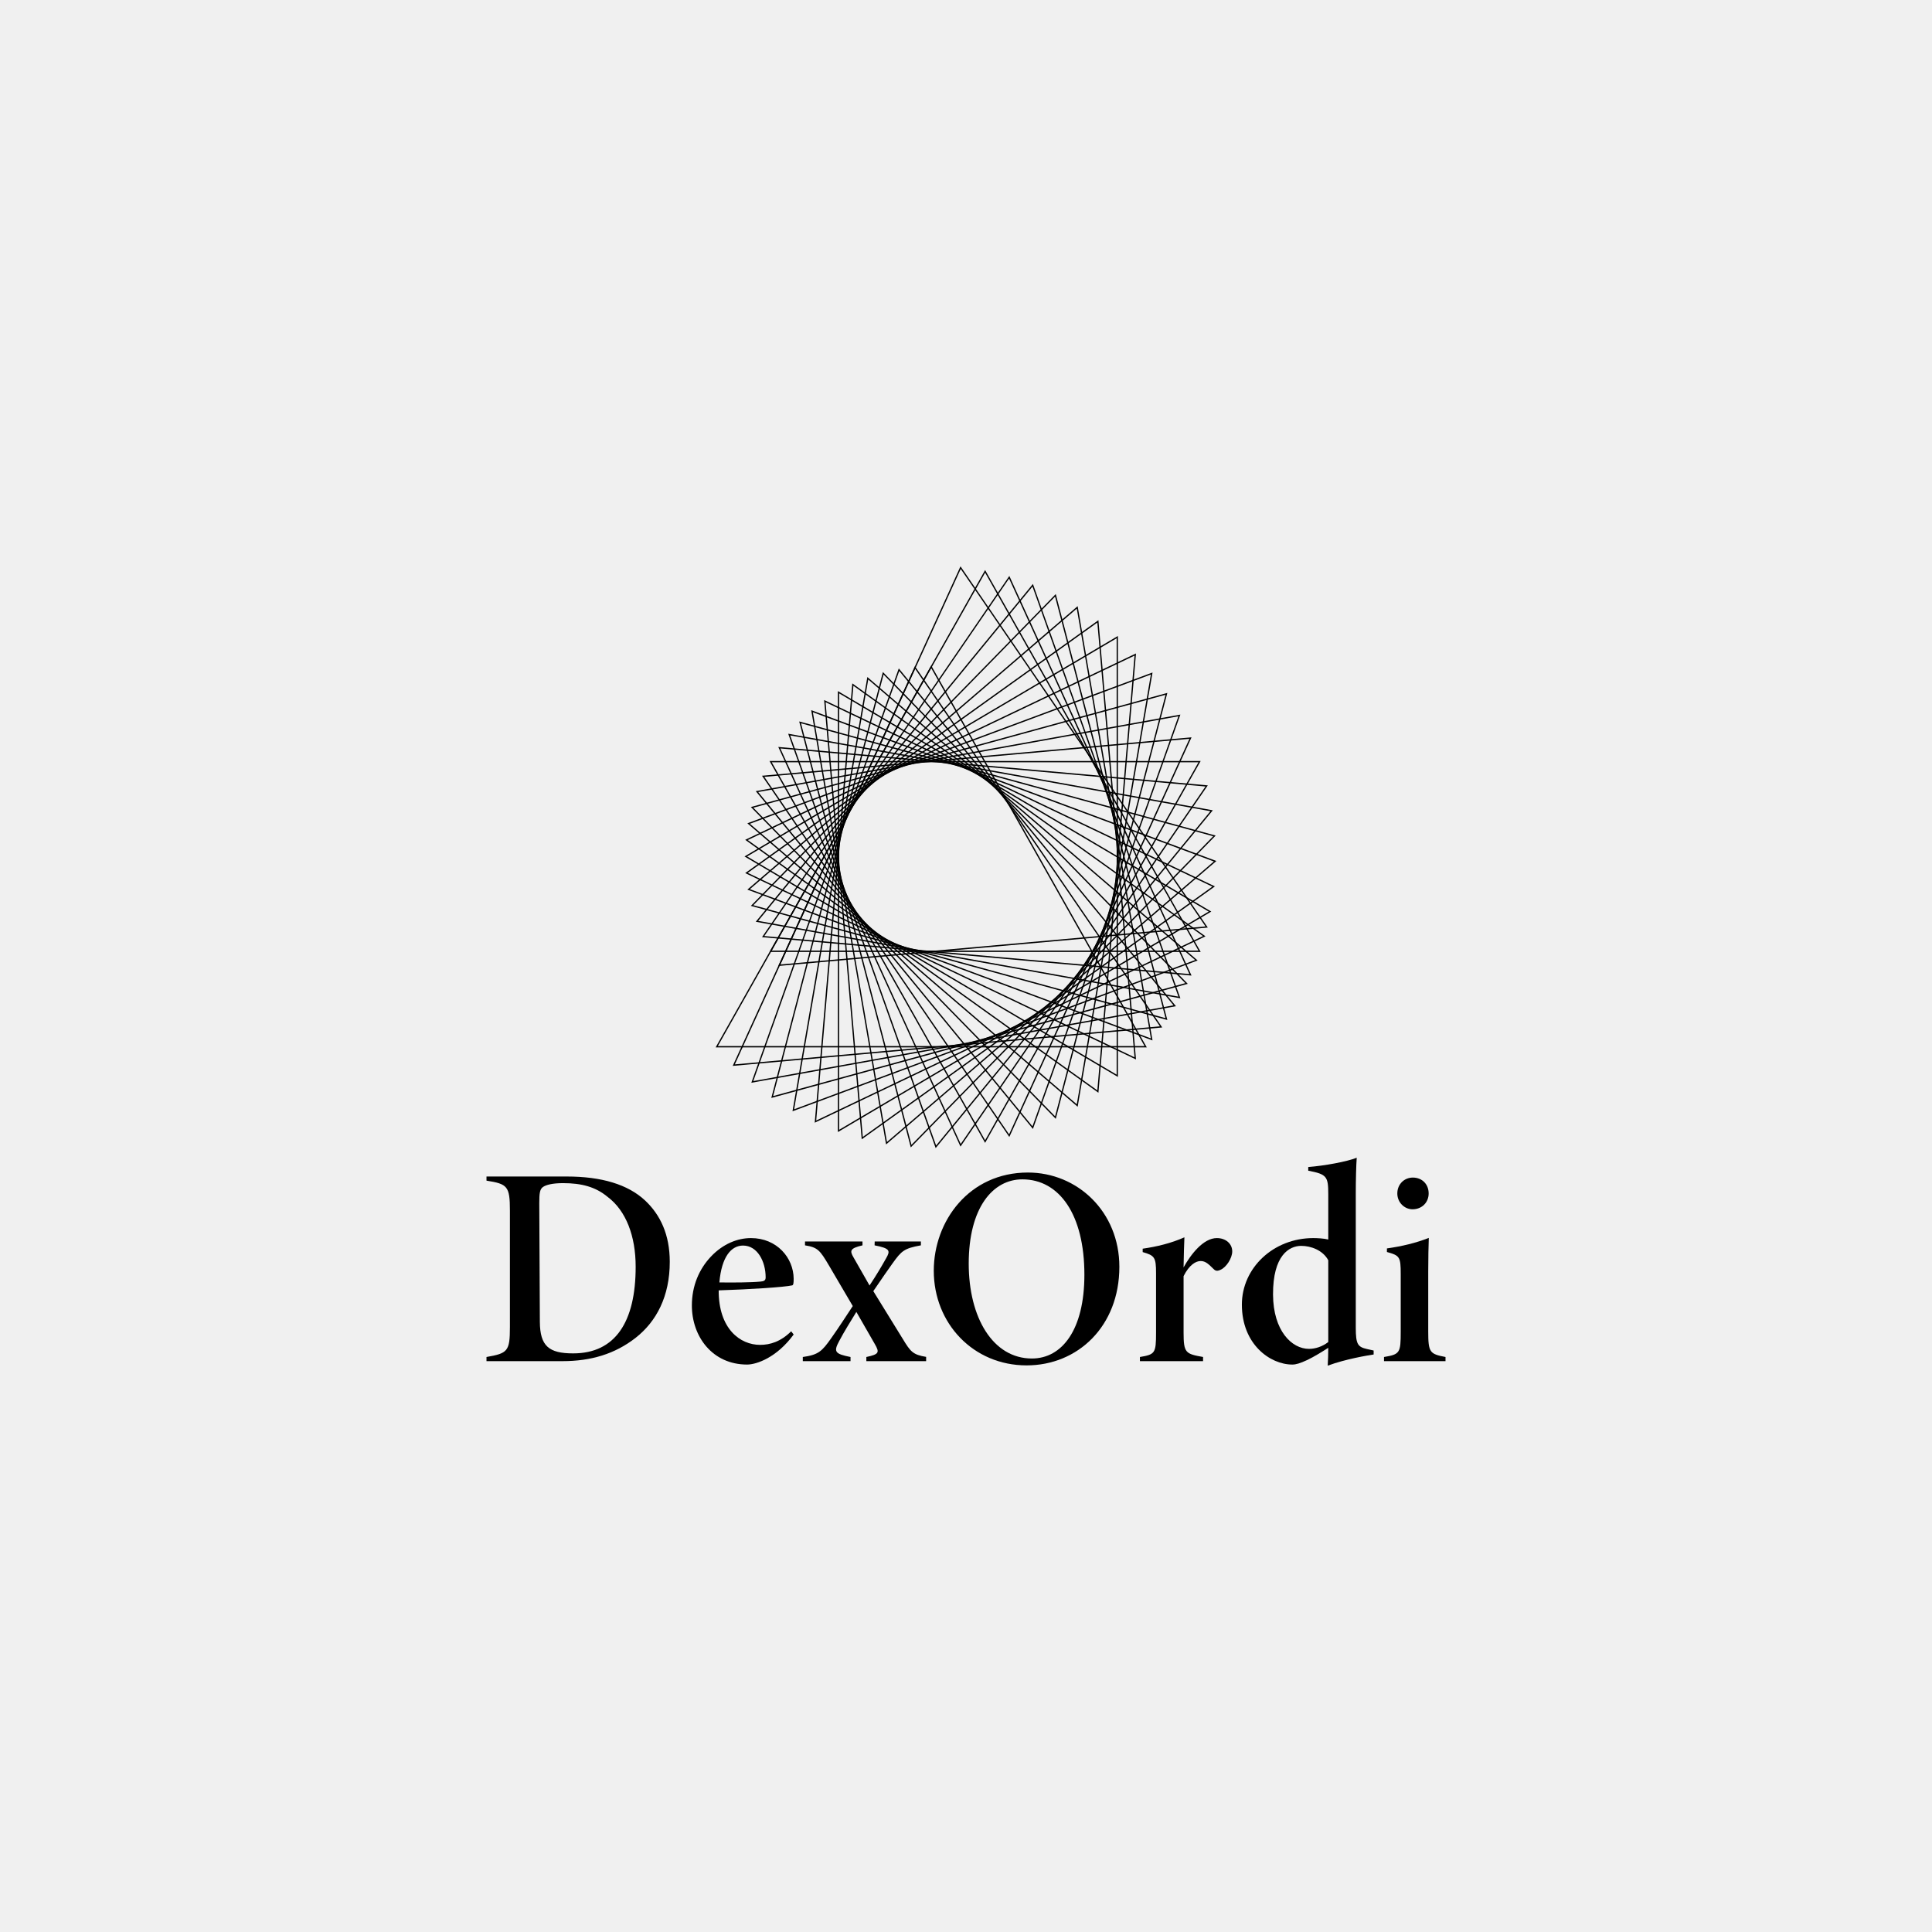
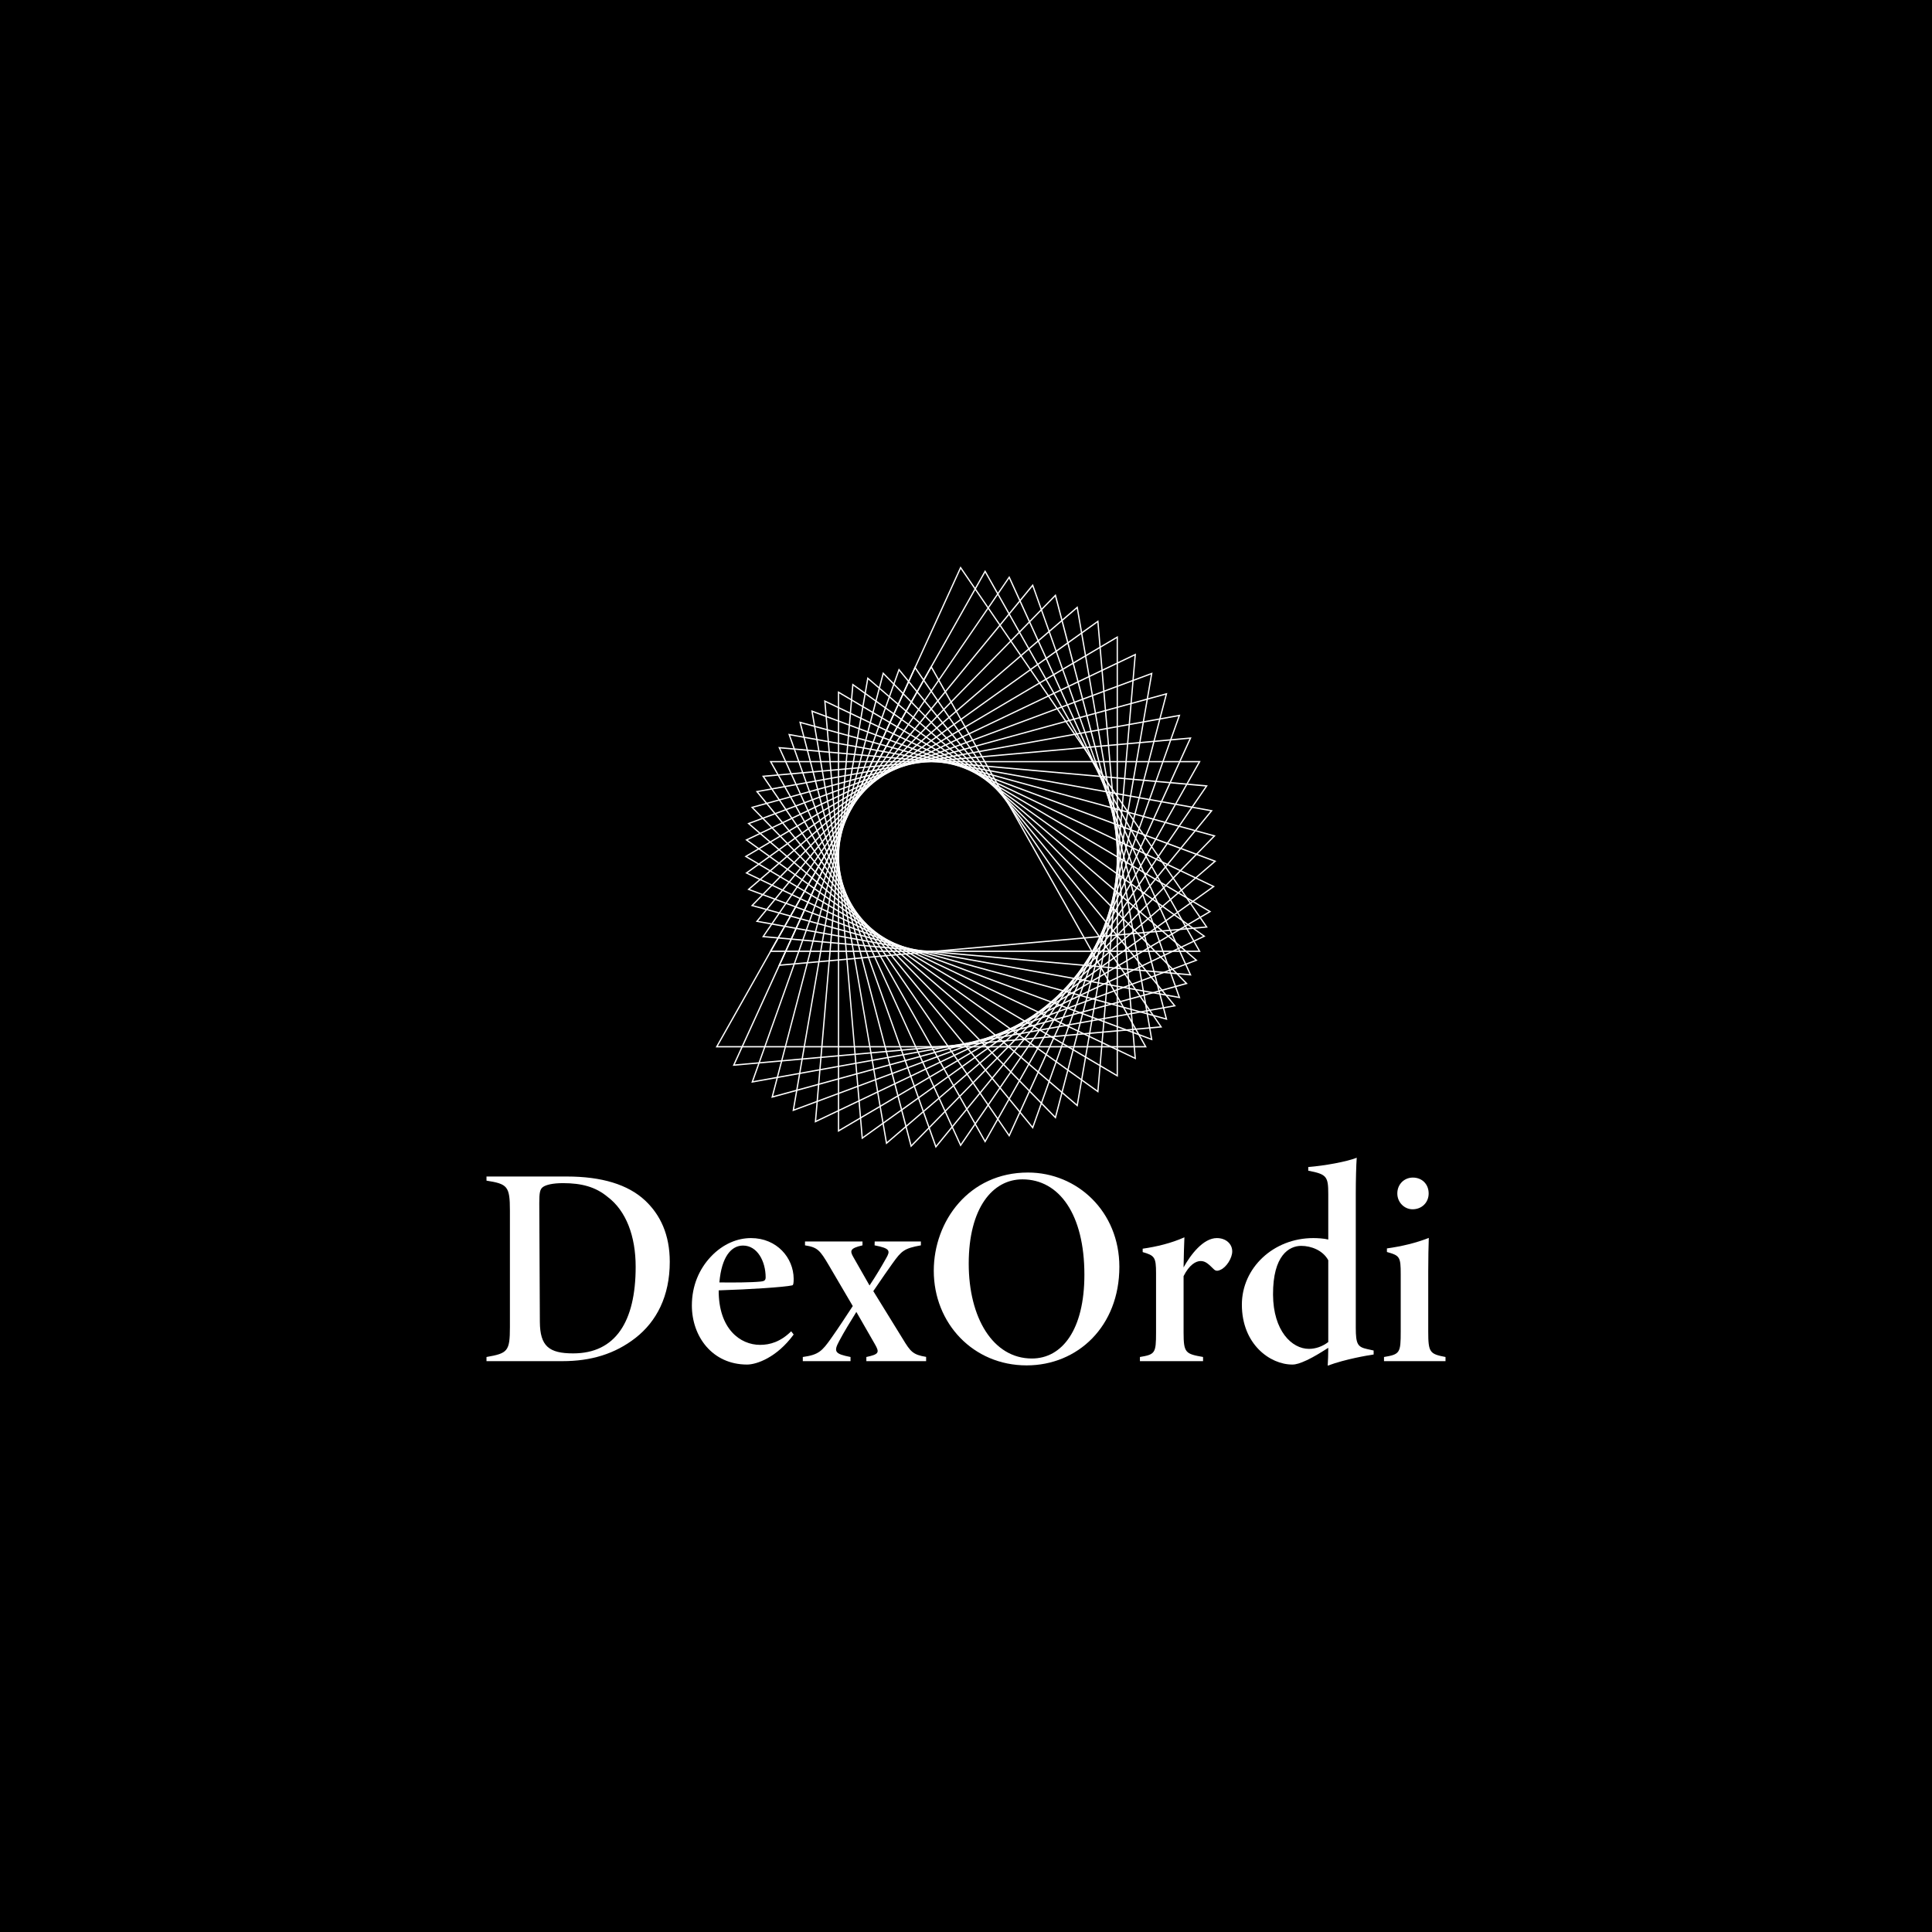
<svg xmlns="http://www.w3.org/2000/svg" version="1.1" id="Layer_1" x="0px" y="0px" viewBox="0 0 1000 1000" style="enable-background:new 0 0 1000 1000;" xml:space="preserve">
  <style type="text/css">
	.st0{fill:#FFFFFF;}
</style>
+   <rect width="1004.79" height="1004.79" />
  <g>
    <g>
      <g>
-         <path d="M293.36,608.96c18.05,0,31.66,4.12,40.53,12.4c7.93,7.45,12.78,17.71,12.78,31.76c0,17.84-6.87,30.88-17.7,39.36     c-10.69,8.34-23.13,12.05-37.82,12.05h-39.34v-2.15c10.95-1.92,12.12-2.9,12.12-15.47v-60.29c0-12.67-1.27-13.81-12.12-15.52     v-2.15H293.36z M279.43,684.23c0.1,12.52,4.69,16.28,17.23,16.28c21.8,0,32.36-16.25,32.36-44.84c0-15.82-4.93-28.98-14.55-36.19     c-6.19-5.15-13.44-7.09-23.05-7.09c-5.37,0-8.73,0.87-10.31,1.95c-1.68,1.12-1.98,3.16-1.98,8.42L279.43,684.23z" />
-         <path d="M410.8,690.74c-8.72,11.93-19.22,15.55-24.1,15.55c-18.02,0-28.59-14.55-28.59-30.58c0-10.22,3.8-18.89,9.87-25.31     c6.31-6.65,13.81-9.57,20.72-9.57c13.45,0,22.01,10.25,22.1,20.99c0,2.3-0.15,3.34-0.74,3.48c-4.04,0.93-22.19,2.1-38.07,2.59     c-0.06,19.99,11.16,28.21,21.41,28.21c5.14,0,10.59-1.58,16.12-7.02L410.8,690.74z M384.59,644.7c-6.06,0-11.09,5.73-12.24,19.08     c6.91,0.1,16.45,0.05,21.3-0.44c1.69-0.15,2.65-0.5,2.65-2.16C396.3,652.92,392.04,644.7,384.59,644.7z" />
-         <path d="M448.42,704.53v-2.15c6.66-1.42,6.88-2.35,4.39-6.69l-9.56-16.64c-3.23,5.29-6.15,9.89-8.89,15.08     c-3.01,5.56-2.21,6.64,5.87,8.25v2.15h-24.7v-2.15c8.12-1.14,9.92-2.94,14.72-9.76c3.94-5.57,7.32-10.81,11.14-16.61     l-12.34-21.03c-4.62-7.81-5.79-9.36-12.38-10.39v-2h29.75v2c-6.41,1.52-6.67,2.73-4.7,6.13l8.35,14.64     c3.52-5.28,6.18-9.81,8.54-14c2.3-3.97,2.21-5.2-5.92-6.77l0.05-2h23.91v2c-8.69,1.57-10.01,2.84-14.66,9.31     c-1.96,2.75-5.7,8.06-9.97,14.39l15.25,24.72c4.01,6.62,5.23,8.18,12.09,9.31v2.2H448.42z" />
-         <path d="M532.06,606.9c25.56,0,47.32,20.23,47.32,48.8c0,30.78-21.51,51.02-48.02,51.02c-27.6,0-48.04-21.74-48.04-48.99     C483.32,632.08,501.55,606.9,532.06,606.9z M529.17,610.43c-15.33,0-27.76,14.72-27.76,43.62c0,27.95,12.51,49.11,32.7,49.11     c15.63,0,27.17-14.9,27.17-43.37C561.29,628.7,548.34,610.43,529.17,610.43z" />
-         <path d="M622.69,704.53h-32.67v-2.15c7.86-1.32,8.35-1.96,8.35-12.69v-30.7c0-8.26-0.76-9.14-6.92-10.91v-1.76     c7.28-1.04,14.78-2.85,21.6-5.89c-0.15,2.46-0.34,10.25-0.44,15.59c3.62-6.56,10.17-15.19,17.22-15.19     c4.65,0,7.97,2.94,7.97,6.88c0,3.51-3.05,8.26-6.06,9.53c-1.76,0.84-2.65,0.55-3.57-0.38c-2.49-2.4-4.07-4.15-6.71-4.15     c-2.46,0-5.87,1.9-8.84,7.81v29.16c0,10.63,1.02,11.08,10.08,12.69V704.53z" />
-         <path d="M710.99,701.09c-2.95,0.44-14.37,2.3-23.77,5.77c0.15-2.09,0.29-6.38,0.29-9.23c-3.15,2.02-7.28,4.58-10.78,6.26     c-3.92,1.81-5.94,2.4-7.84,2.4c-11.5,0-26.1-10.5-26.1-31.01c0-19.02,16.33-34.45,36.96-34.45c1.93,0,5.48,0.15,7.76,0.75V618.2     c0-9.27-0.74-10.41-10.36-12.25v-1.9c8.52-0.68,19.85-2.74,25.09-4.8c-0.29,3.76-0.49,11.78-0.49,18.28v69.69     c0,8.59,1.03,9.98,5.89,11.06l3.35,0.74V701.09z M687.51,652.3c-2.81-5.19-8.95-7.44-13.99-7.44c-6.23,0-14.69,4.85-14.6,25.24     c0.1,18.75,9.73,28.07,18.58,28.07c3.44,0,6.95-1.2,10.01-3.53V652.3z" />
-         <path d="M716.36,704.53v-2.15c8.25-1.37,8.65-2.11,8.65-13.17v-29.65c0-9.04-0.49-9.68-7.14-11.53v-1.85     c7.7-1.08,15.12-2.84,21.67-5.45c-0.15,3.04-0.29,11.52-0.29,17.56v30.87c0,10.88,0.79,11.66,8.94,13.22v2.15H716.36z      M731.14,625.92c-4.23,0-7.89-3.56-7.89-8.18c0-4.87,3.66-8.23,8.04-8.23c4.72,0,8.18,3.36,8.18,8.23     C739.47,622.36,736,625.92,731.14,625.92z" />
+         <path class="st0" d="M293.36,608.96c18.05,0,31.66,4.12,40.53,12.4c7.93,7.45,12.78,17.71,12.78,31.76     c0,17.84-6.87,30.88-17.7,39.36c-10.69,8.34-23.13,12.05-37.82,12.05h-39.34v-2.15c10.95-1.92,12.12-2.9,12.12-15.47v-60.29     c0-12.67-1.27-13.81-12.12-15.52v-2.15H293.36z M279.43,684.23c0.1,12.52,4.69,16.28,17.23,16.28c21.8,0,32.36-16.25,32.36-44.84     c0-15.82-4.93-28.98-14.55-36.19c-6.19-5.15-13.44-7.09-23.05-7.09c-5.37,0-8.73,0.87-10.31,1.95c-1.68,1.12-1.98,3.16-1.98,8.42     L279.43,684.23z" />
+         <path class="st0" d="M410.8,690.74c-8.72,11.93-19.22,15.55-24.1,15.55c-18.02,0-28.59-14.55-28.59-30.58     c0-10.22,3.8-18.89,9.87-25.31c6.31-6.65,13.81-9.57,20.72-9.57c13.45,0,22.01,10.25,22.1,20.99c0,2.3-0.15,3.34-0.74,3.48     c-4.04,0.93-22.19,2.1-38.07,2.59c-0.06,19.99,11.16,28.21,21.41,28.21c5.14,0,10.59-1.58,16.12-7.02L410.8,690.74z      M384.59,644.7c-6.06,0-11.09,5.73-12.24,19.08c6.91,0.1,16.45,0.05,21.3-0.44c1.69-0.15,2.65-0.5,2.65-2.16     C396.3,652.92,392.04,644.7,384.59,644.7z" />
+         <path class="st0" d="M448.42,704.53v-2.15c6.66-1.42,6.88-2.35,4.39-6.69l-9.56-16.64c-3.23,5.29-6.15,9.89-8.89,15.08     c-3.01,5.56-2.21,6.64,5.87,8.25v2.15h-24.7v-2.15c8.12-1.14,9.92-2.94,14.72-9.76c3.94-5.57,7.32-10.81,11.14-16.61     l-12.34-21.03c-4.62-7.81-5.79-9.36-12.38-10.39v-2h29.75v2c-6.41,1.52-6.67,2.73-4.7,6.13l8.35,14.64     c3.52-5.28,6.18-9.81,8.54-14c2.3-3.97,2.21-5.2-5.92-6.77l0.05-2h23.91v2c-8.69,1.57-10.01,2.84-14.66,9.31     c-1.96,2.75-5.7,8.06-9.97,14.39l15.25,24.72c4.01,6.62,5.23,8.18,12.09,9.31v2.2H448.42z" />
+         <path class="st0" d="M532.06,606.9c25.56,0,47.32,20.23,47.32,48.8c0,30.78-21.51,51.02-48.02,51.02     c-27.6,0-48.04-21.74-48.04-48.99C483.32,632.08,501.55,606.9,532.06,606.9z M529.17,610.43c-15.33,0-27.76,14.72-27.76,43.62     c0,27.95,12.51,49.11,32.7,49.11c15.63,0,27.17-14.9,27.17-43.37C561.29,628.7,548.34,610.43,529.17,610.43z" />
+         <path class="st0" d="M622.69,704.53h-32.67v-2.15c7.86-1.32,8.35-1.96,8.35-12.69v-30.7c0-8.26-0.76-9.14-6.92-10.91v-1.76     c7.28-1.04,14.78-2.85,21.6-5.89c-0.15,2.46-0.34,10.25-0.44,15.59c3.62-6.56,10.17-15.19,17.22-15.19     c4.65,0,7.97,2.94,7.97,6.88c0,3.51-3.05,8.26-6.06,9.53c-1.76,0.84-2.65,0.55-3.57-0.38c-2.49-2.4-4.07-4.15-6.71-4.15     c-2.46,0-5.87,1.9-8.84,7.81v29.16c0,10.63,1.02,11.08,10.08,12.69V704.53z" />
+         <path class="st0" d="M710.99,701.09c-2.95,0.44-14.37,2.3-23.77,5.77c0.15-2.09,0.29-6.38,0.29-9.23     c-3.15,2.02-7.28,4.58-10.78,6.26c-3.92,1.81-5.94,2.4-7.84,2.4c-11.5,0-26.1-10.5-26.1-31.01c0-19.02,16.33-34.45,36.96-34.45     c1.93,0,5.48,0.15,7.76,0.75V618.2c0-9.27-0.74-10.41-10.36-12.25v-1.9c8.52-0.68,19.85-2.74,25.09-4.8     c-0.29,3.76-0.49,11.78-0.49,18.28v69.69c0,8.59,1.03,9.98,5.89,11.06l3.35,0.74V701.09z M687.51,652.3     c-2.81-5.19-8.95-7.44-13.99-7.44c-6.23,0-14.69,4.85-14.6,25.24c0.1,18.75,9.73,28.07,18.58,28.07c3.44,0,6.95-1.2,10.01-3.53     V652.3z" />
+         <path class="st0" d="M716.36,704.53v-2.15c8.25-1.37,8.65-2.11,8.65-13.17v-29.65c0-9.04-0.49-9.68-7.14-11.53v-1.85     c7.7-1.08,15.12-2.84,21.67-5.45c-0.15,3.04-0.29,11.52-0.29,17.56v30.87c0,10.88,0.79,11.66,8.94,13.22v2.15H716.36z      M731.14,625.92c-4.23,0-7.89-3.56-7.89-8.18c0-4.87,3.66-8.23,8.04-8.23c4.72,0,8.18,3.36,8.18,8.23     C739.47,622.36,736,625.92,731.14,625.92z" />
      </g>
      <g>
        <g>
          <g>
-             <path d="M402.83,499.99l94.32-206.85l0.33,0.48l127.68,186.48l-0.57,0.05L402.83,499.99z M497.27,294.49l-93.34,204.72       l220.03-19.69L497.27,294.49z" />
+             <path class="st0" d="M402.83,499.99l94.32-206.85l0.33,0.48l127.68,186.48l-0.57,0.05L402.83,499.99z M497.27,294.49       l-93.34,204.72l220.03-19.69L497.27,294.49z" />
          </g>
        </g>
        <g>
          <g>
-             <path d="M621.48,492.72H398.3l111.59-197.66L621.48,492.72z M399.46,492.03h220.87L509.89,296.42L399.46,492.03z" />
+             <path class="st0" d="M621.48,492.72H398.3l111.59-197.66L621.48,492.72z M399.46,492.03h220.87L509.89,296.42L399.46,492.03z" />
          </g>
        </g>
        <g>
          <g>
-             <path d="M616.74,504.96l-0.57-0.05l-221.75-19.84l128.01-186.96L616.74,504.96z M395.62,484.49l220.03,19.69L522.3,299.46       L395.62,484.49z" />
+             <path class="st0" d="M616.74,504.96l-0.57-0.05l-221.75-19.84l128.01-186.96L616.74,504.96z M395.62,484.49l220.03,19.69       L522.3,299.46L395.62,484.49z" />
          </g>
        </g>
        <g>
          <g>
-             <path d="M610.97,516.73L391.18,477.1l0.37-0.45l143.08-174.39l0.2,0.55L610.97,516.73z M392.44,476.64l217.51,39.22       L534.41,303.6L392.44,476.64z" />
+             <path class="st0" d="M610.97,516.73L391.18,477.1l0.37-0.45l143.08-174.39l0.2,0.55L610.97,516.73z M392.44,476.64       l217.51,39.22L534.41,303.6L392.44,476.64z" />
          </g>
        </g>
        <g>
          <g>
-             <path d="M604.22,527.95l-215.57-59.07l157.81-161.39L604.22,527.95z M389.93,468.53l213.34,58.46l-57.17-218.18L389.93,468.53z       " />
+             <path class="st0" d="M604.22,527.95l-215.57-59.07l157.81-161.39L604.22,527.95z M389.93,468.53l213.34,58.46l-57.17-218.18       L389.93,468.53z" />
          </g>
        </g>
        <g>
          <g>
-             <path d="M596.54,538.52l-0.54-0.2l-209.17-77.86l170.96-146.71L596.54,538.52z M388.14,460.23l207.55,77.25l-38.35-222.45       L388.14,460.23z" />
+             <path class="st0" d="M596.54,538.52l-0.54-0.2l-209.17-77.86l170.96-146.71L596.54,538.52z M388.14,460.23l207.55,77.25       l-38.35-222.45L388.14,460.23z" />
          </g>
        </g>
        <g>
          <g>
-             <path d="M587.99,548.37l-202.27-96.46L568.54,321l0.05,0.59L587.99,548.37z M387.05,451.8l200.18,95.46l-19.25-225.02       L387.05,451.8z" />
+             <path class="st0" d="M587.99,548.37l-202.27-96.46L568.54,321l0.05,0.59L587.99,548.37z M387.05,451.8l200.18,95.46       l-19.25-225.02L387.05,451.8z" />
          </g>
        </g>
        <g>
          <g>
-             <path d="M578.63,557.42L385.36,443.3l193.27-114.12V557.42z M386.69,443.3l191.28,112.94V330.36L386.69,443.3z" />
+             <path class="st0" d="M578.63,557.42L385.36,443.3l193.27-114.12V557.42z M386.69,443.3l191.28,112.94V330.36L386.69,443.3z" />
          </g>
        </g>
        <g>
          <g>
-             <path d="M568.54,565.6L385.72,434.69l202.27-96.46l-0.05,0.59L568.54,565.6z M387.05,434.81l180.93,129.56l19.25-225.02       L387.05,434.81z" />
+             <path class="st0" d="M568.54,565.6L385.72,434.69l202.27-96.46l-0.05,0.59L568.54,565.6z M387.05,434.81l180.93,129.56       l19.25-225.02L387.05,434.81z" />
          </g>
        </g>
        <g>
          <g>
-             <path d="M557.79,572.85l-0.44-0.38L386.83,426.14l209.72-78.06L557.79,572.85z M388.14,426.38l169.2,145.19l38.35-222.45       L388.14,426.38z" />
+             <path class="st0" d="M557.79,572.85l-0.44-0.38L386.83,426.14l209.72-78.06L557.79,572.85z M388.14,426.38l169.2,145.19       l38.35-222.45L388.14,426.38z" />
          </g>
        </g>
        <g>
          <g>
-             <path d="M546.46,579.11L388.65,417.72l215.57-59.07L546.46,579.11z M389.93,418.07l156.18,159.72l57.17-218.18L389.93,418.07z" />
+             <path class="st0" d="M546.46,579.11L388.65,417.72l215.57-59.07L546.46,579.11z M389.93,418.07l156.18,159.72l57.17-218.18       L389.93,418.07z" />
          </g>
        </g>
        <g>
          <g>
-             <path d="M534.64,584.34L391.18,409.5l219.78-39.63L534.64,584.34z M392.44,409.96L534.41,583l75.54-212.26L392.44,409.96z" />
+             <path class="st0" d="M534.64,584.34L391.18,409.5l219.78-39.63L534.64,584.34z M392.44,409.96L534.41,583l75.54-212.26       L392.44,409.96z" />
          </g>
        </g>
        <g>
          <g>
-             <path d="M522.42,588.49l-0.33-0.48L394.41,401.53l222.33-19.89l-0.24,0.53L522.42,588.49z M395.62,402.11L522.3,587.14       l93.34-204.72L395.62,402.11z" />
+             <path class="st0" d="M522.42,588.49l-0.33-0.48L394.41,401.53l222.33-19.89l-0.24,0.53L522.42,588.49z M395.62,402.11       L522.3,587.14l93.34-204.72L395.62,402.11z" />
          </g>
        </g>
        <g>
          <g>
-             <path d="M509.89,591.54L398.3,393.89h223.17L509.89,591.54z M399.46,394.57l110.43,195.62l110.43-195.62H399.46z" />
+             <path class="st0" d="M509.89,591.54L398.3,393.89h223.17L509.89,591.54z M399.46,394.57l110.43,195.62l110.43-195.62H399.46z" />
          </g>
        </g>
        <g>
          <g>
-             <path d="M497.15,593.47l-94.32-206.85l222.33,19.89L497.15,593.47z M403.92,387.4l93.34,204.72l126.69-185.03L403.92,387.4z" />
+             <path class="st0" d="M497.15,593.47l-94.32-206.85l222.33,19.89L497.15,593.47z M403.92,387.4l93.34,204.72l126.69-185.03       L403.92,387.4z" />
          </g>
        </g>
        <g>
          <g>
-             <path d="M484.3,594.25l-0.2-0.55l-76.13-213.92l219.78,39.63L484.3,594.25z M408.99,380.65l75.54,212.26L626.5,419.87       L408.99,380.65z" />
+             <path class="st0" d="M484.3,594.25l-0.2-0.55l-76.13-213.92l219.78,39.63L484.3,594.25z M408.99,380.65l75.54,212.26       L626.5,419.87L408.99,380.65z" />
          </g>
        </g>
        <g>
          <g>
-             <path d="M471.42,593.88l-57.76-220.46l215.57,59.07L471.42,593.88z M414.6,374.38l57.17,218.18l156.18-159.72L414.6,374.38z" />
+             <path class="st0" d="M471.42,593.88l-57.76-220.46l215.57,59.07L471.42,593.88z M414.6,374.38l57.17,218.18l156.18-159.72       L414.6,374.38z" />
          </g>
        </g>
        <g>
          <g>
-             <path d="M458.63,592.36l-38.75-224.77l209.72,78.06L458.63,592.36z M420.73,368.64l38.35,222.45l169.2-145.19L420.73,368.64z" />
+             <path class="st0" d="M458.63,592.36l-38.75-224.77l209.72,78.06L458.63,592.36z M420.73,368.64l38.35,222.45l169.2-145.19       L420.73,368.64z" />
          </g>
        </g>
        <g>
          <g>
-             <path d="M446.02,589.71l-0.05-0.59l-19.4-226.78l202.27,96.46L446.02,589.71z M427.33,363.46l19.25,225.02l180.93-129.56       L427.33,363.46z" />
+             <path class="st0" d="M446.02,589.71l-0.05-0.59l-19.4-226.78l202.27,96.46L446.02,589.71z M427.33,363.46l19.25,225.02       l180.93-129.56L427.33,363.46z" />
          </g>
        </g>
        <g>
          <g>
-             <path d="M433.68,585.95V357.71l193.28,114.12L433.68,585.95z M434.34,358.89v225.88l191.28-112.94L434.34,358.89z" />
+             <path class="st0" d="M433.68,585.95V357.71l193.28,114.12L433.68,585.95z M434.34,358.89v225.88l191.28-112.94L434.34,358.89z" />
          </g>
        </g>
        <g>
          <g>
-             <path d="M421.7,581.1l0.05-0.59l19.4-226.78l182.81,130.91L421.7,581.1z M441.72,354.96l-19.25,225.02l200.18-95.46       L441.72,354.96z" />
+             <path class="st0" d="M421.7,581.1l0.05-0.59l19.4-226.78l182.81,130.91L421.7,581.1z M441.72,354.96l-19.25,225.02       l200.18-95.46L441.72,354.96z" />
          </g>
        </g>
        <g>
          <g>
-             <path d="M410.19,575.2l38.75-224.77l0.44,0.38L619.9,497.14l-0.54,0.2L410.19,575.2z M449.4,351.71l-38.35,222.45l207.55-77.25       L449.4,351.71z" />
+             <path class="st0" d="M410.19,575.2l38.75-224.77l0.44,0.38L619.9,497.14l-0.54,0.2L410.19,575.2z M449.4,351.71l-38.35,222.45       l207.55-77.25L449.4,351.71z" />
          </g>
        </g>
        <g>
          <g>
-             <path d="M399.22,568.3l57.76-220.46l157.81,161.39L399.22,568.3z M457.33,349.15l-57.17,218.18l213.34-58.46L457.33,349.15z" />
+             <path class="st0" d="M399.22,568.3l57.76-220.46l157.81,161.39L399.22,568.3z M457.33,349.15l-57.17,218.18l213.34-58.46       L457.33,349.15z" />
          </g>
        </g>
        <g>
          <g>
-             <path d="M388.88,560.44l0.2-0.55l76.13-213.92l143.45,174.84L388.88,560.44z M465.44,347.31L389.9,559.57l217.51-39.22       L465.44,347.31z" />
+             <path class="st0" d="M388.88,560.44l0.2-0.55l76.13-213.92l143.45,174.84L388.88,560.44z M465.44,347.31L389.9,559.57       l217.51-39.22L465.44,347.31z" />
          </g>
        </g>
        <g>
          <g>
-             <path d="M379.25,551.7l94.32-206.85l0.33,0.48l127.68,186.48l-0.57,0.05L379.25,551.7z M473.69,346.2l-93.34,204.72       l220.03-19.69L473.69,346.2z" />
+             <path class="st0" d="M379.25,551.7l94.32-206.85l0.33,0.48l127.68,186.48l-0.57,0.05L379.25,551.7z M473.69,346.2       l-93.34,204.72l220.03-19.69L473.69,346.2z" />
          </g>
        </g>
        <g>
          <g>
-             <path d="M593.58,542.13H370.41l111.59-197.66L593.58,542.13z M371.56,541.45h220.87L481.99,345.83L371.56,541.45z" />
+             <path class="st0" d="M593.58,542.13H370.41l111.59-197.66L593.58,542.13z M371.56,541.45h220.87L481.99,345.83L371.56,541.45z" />
          </g>
        </g>
      </g>
    </g>
  </g>
</svg>
